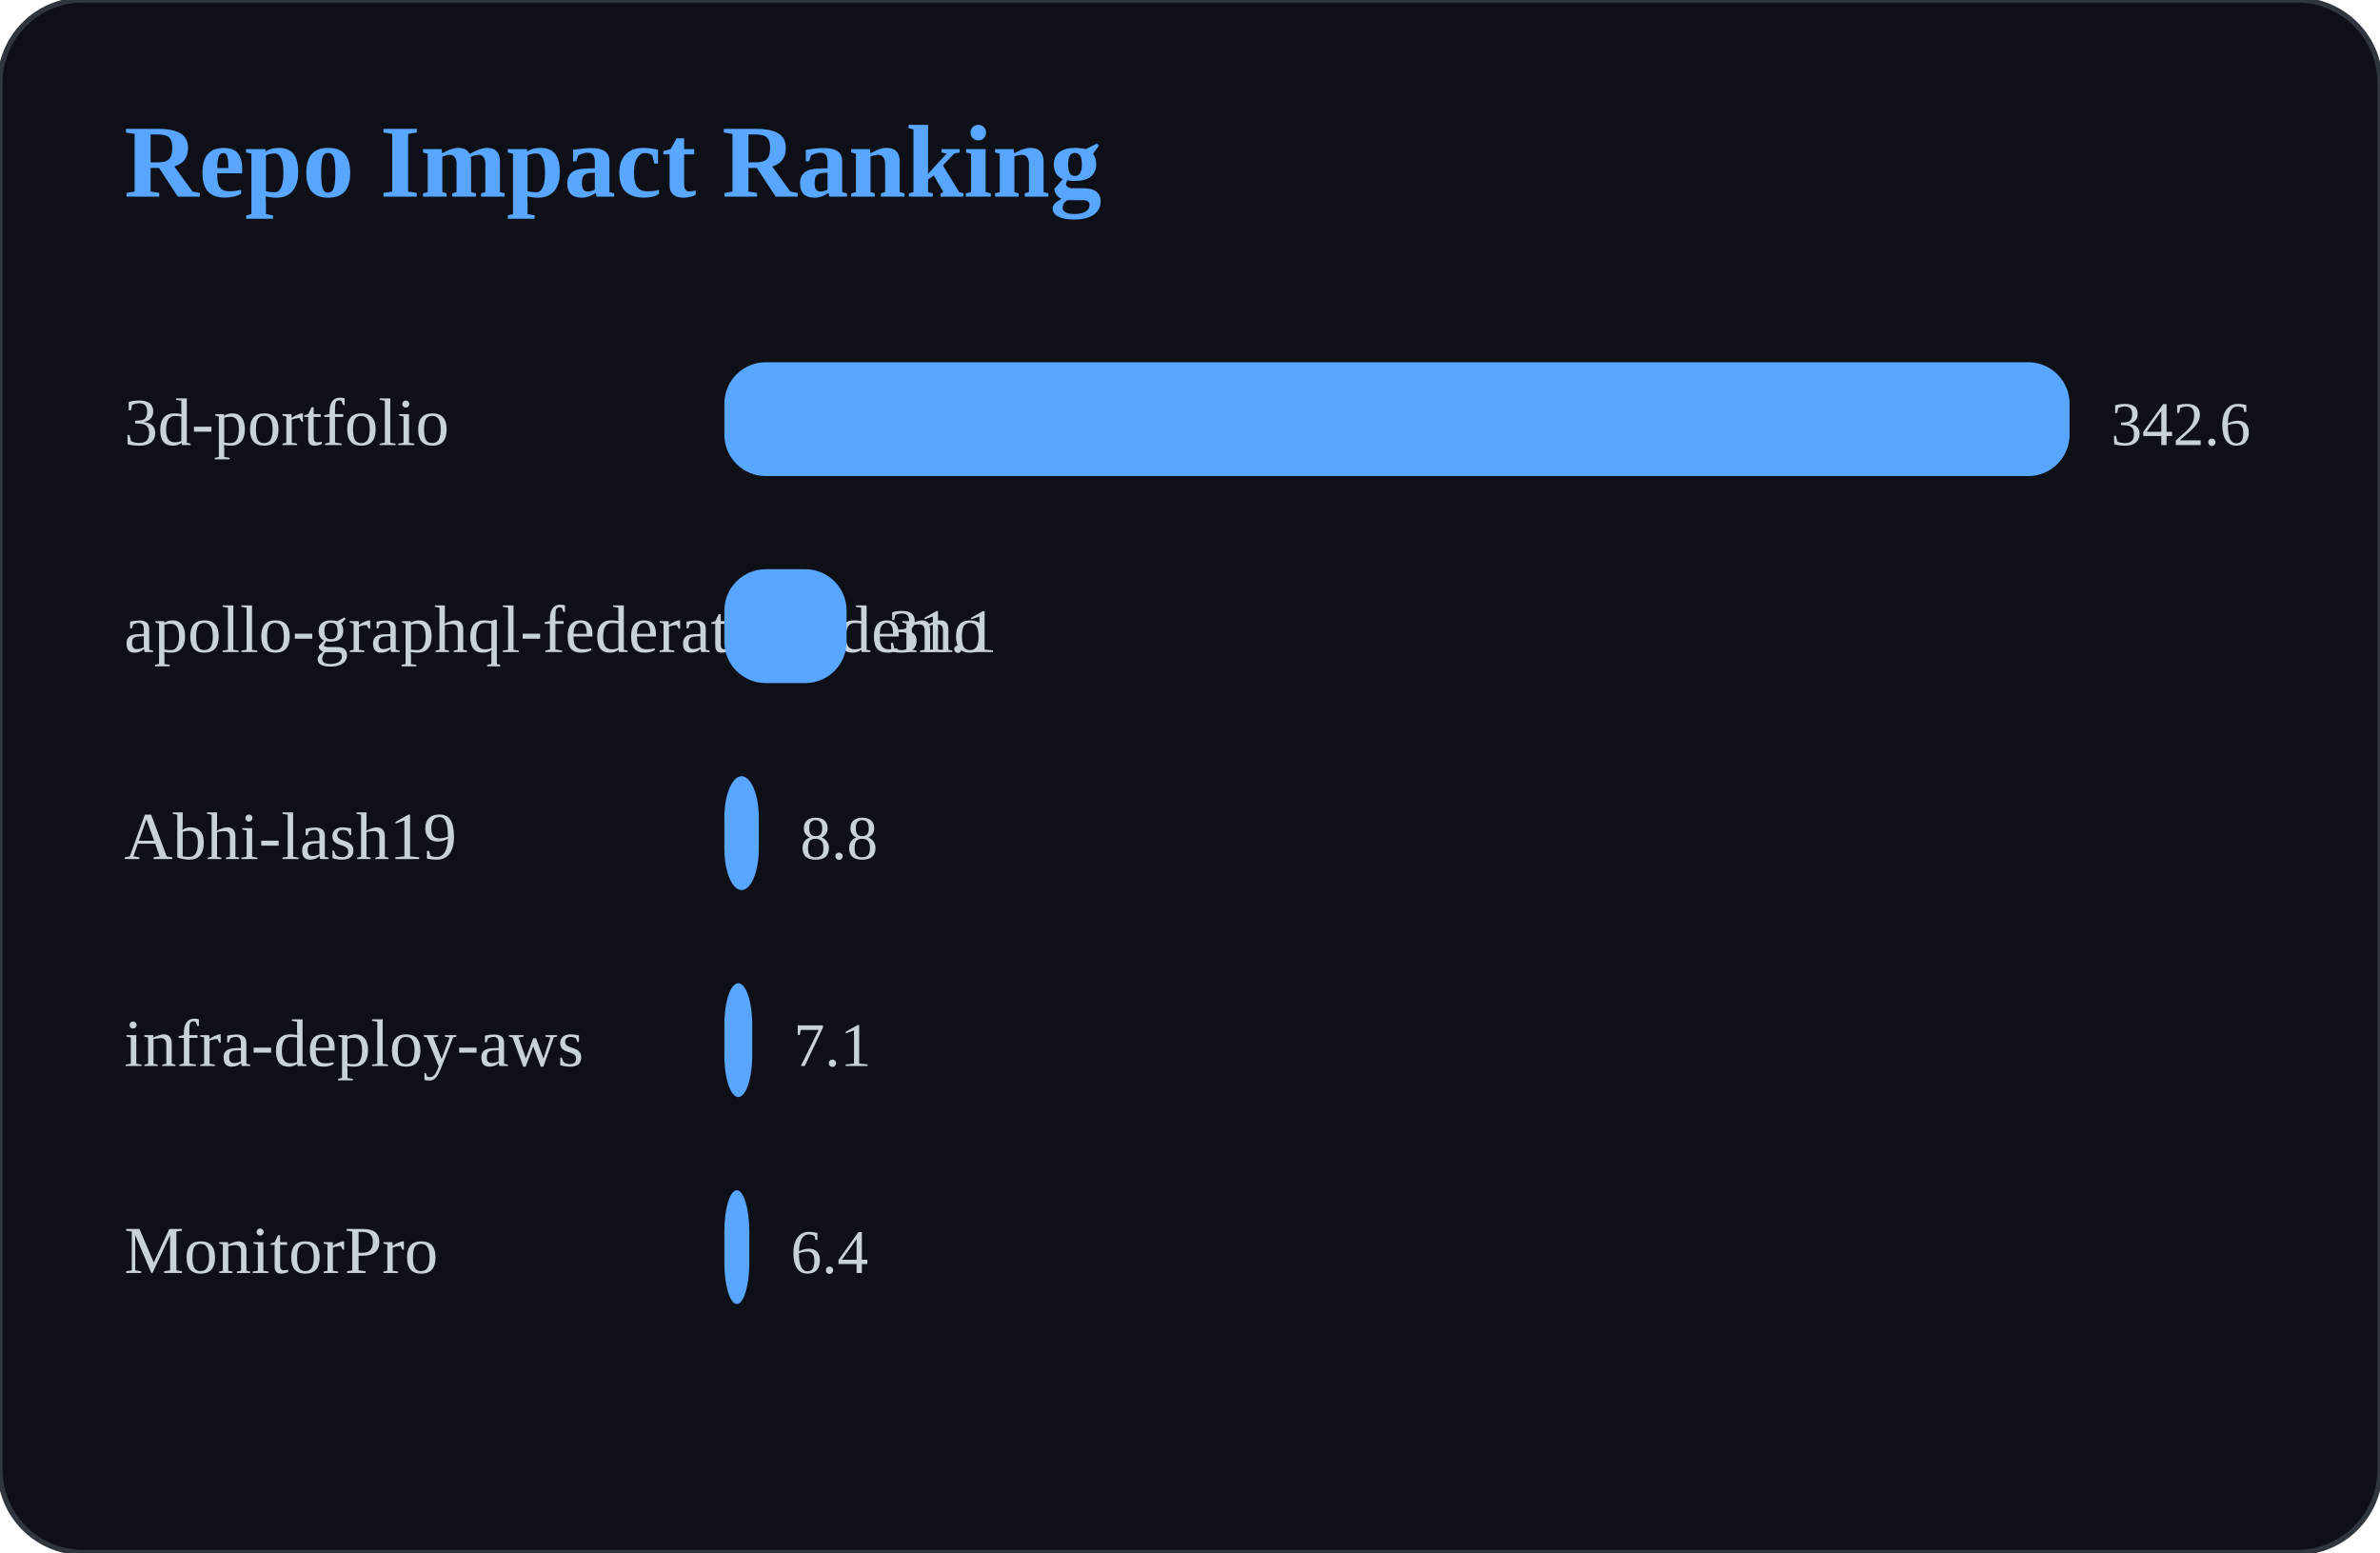
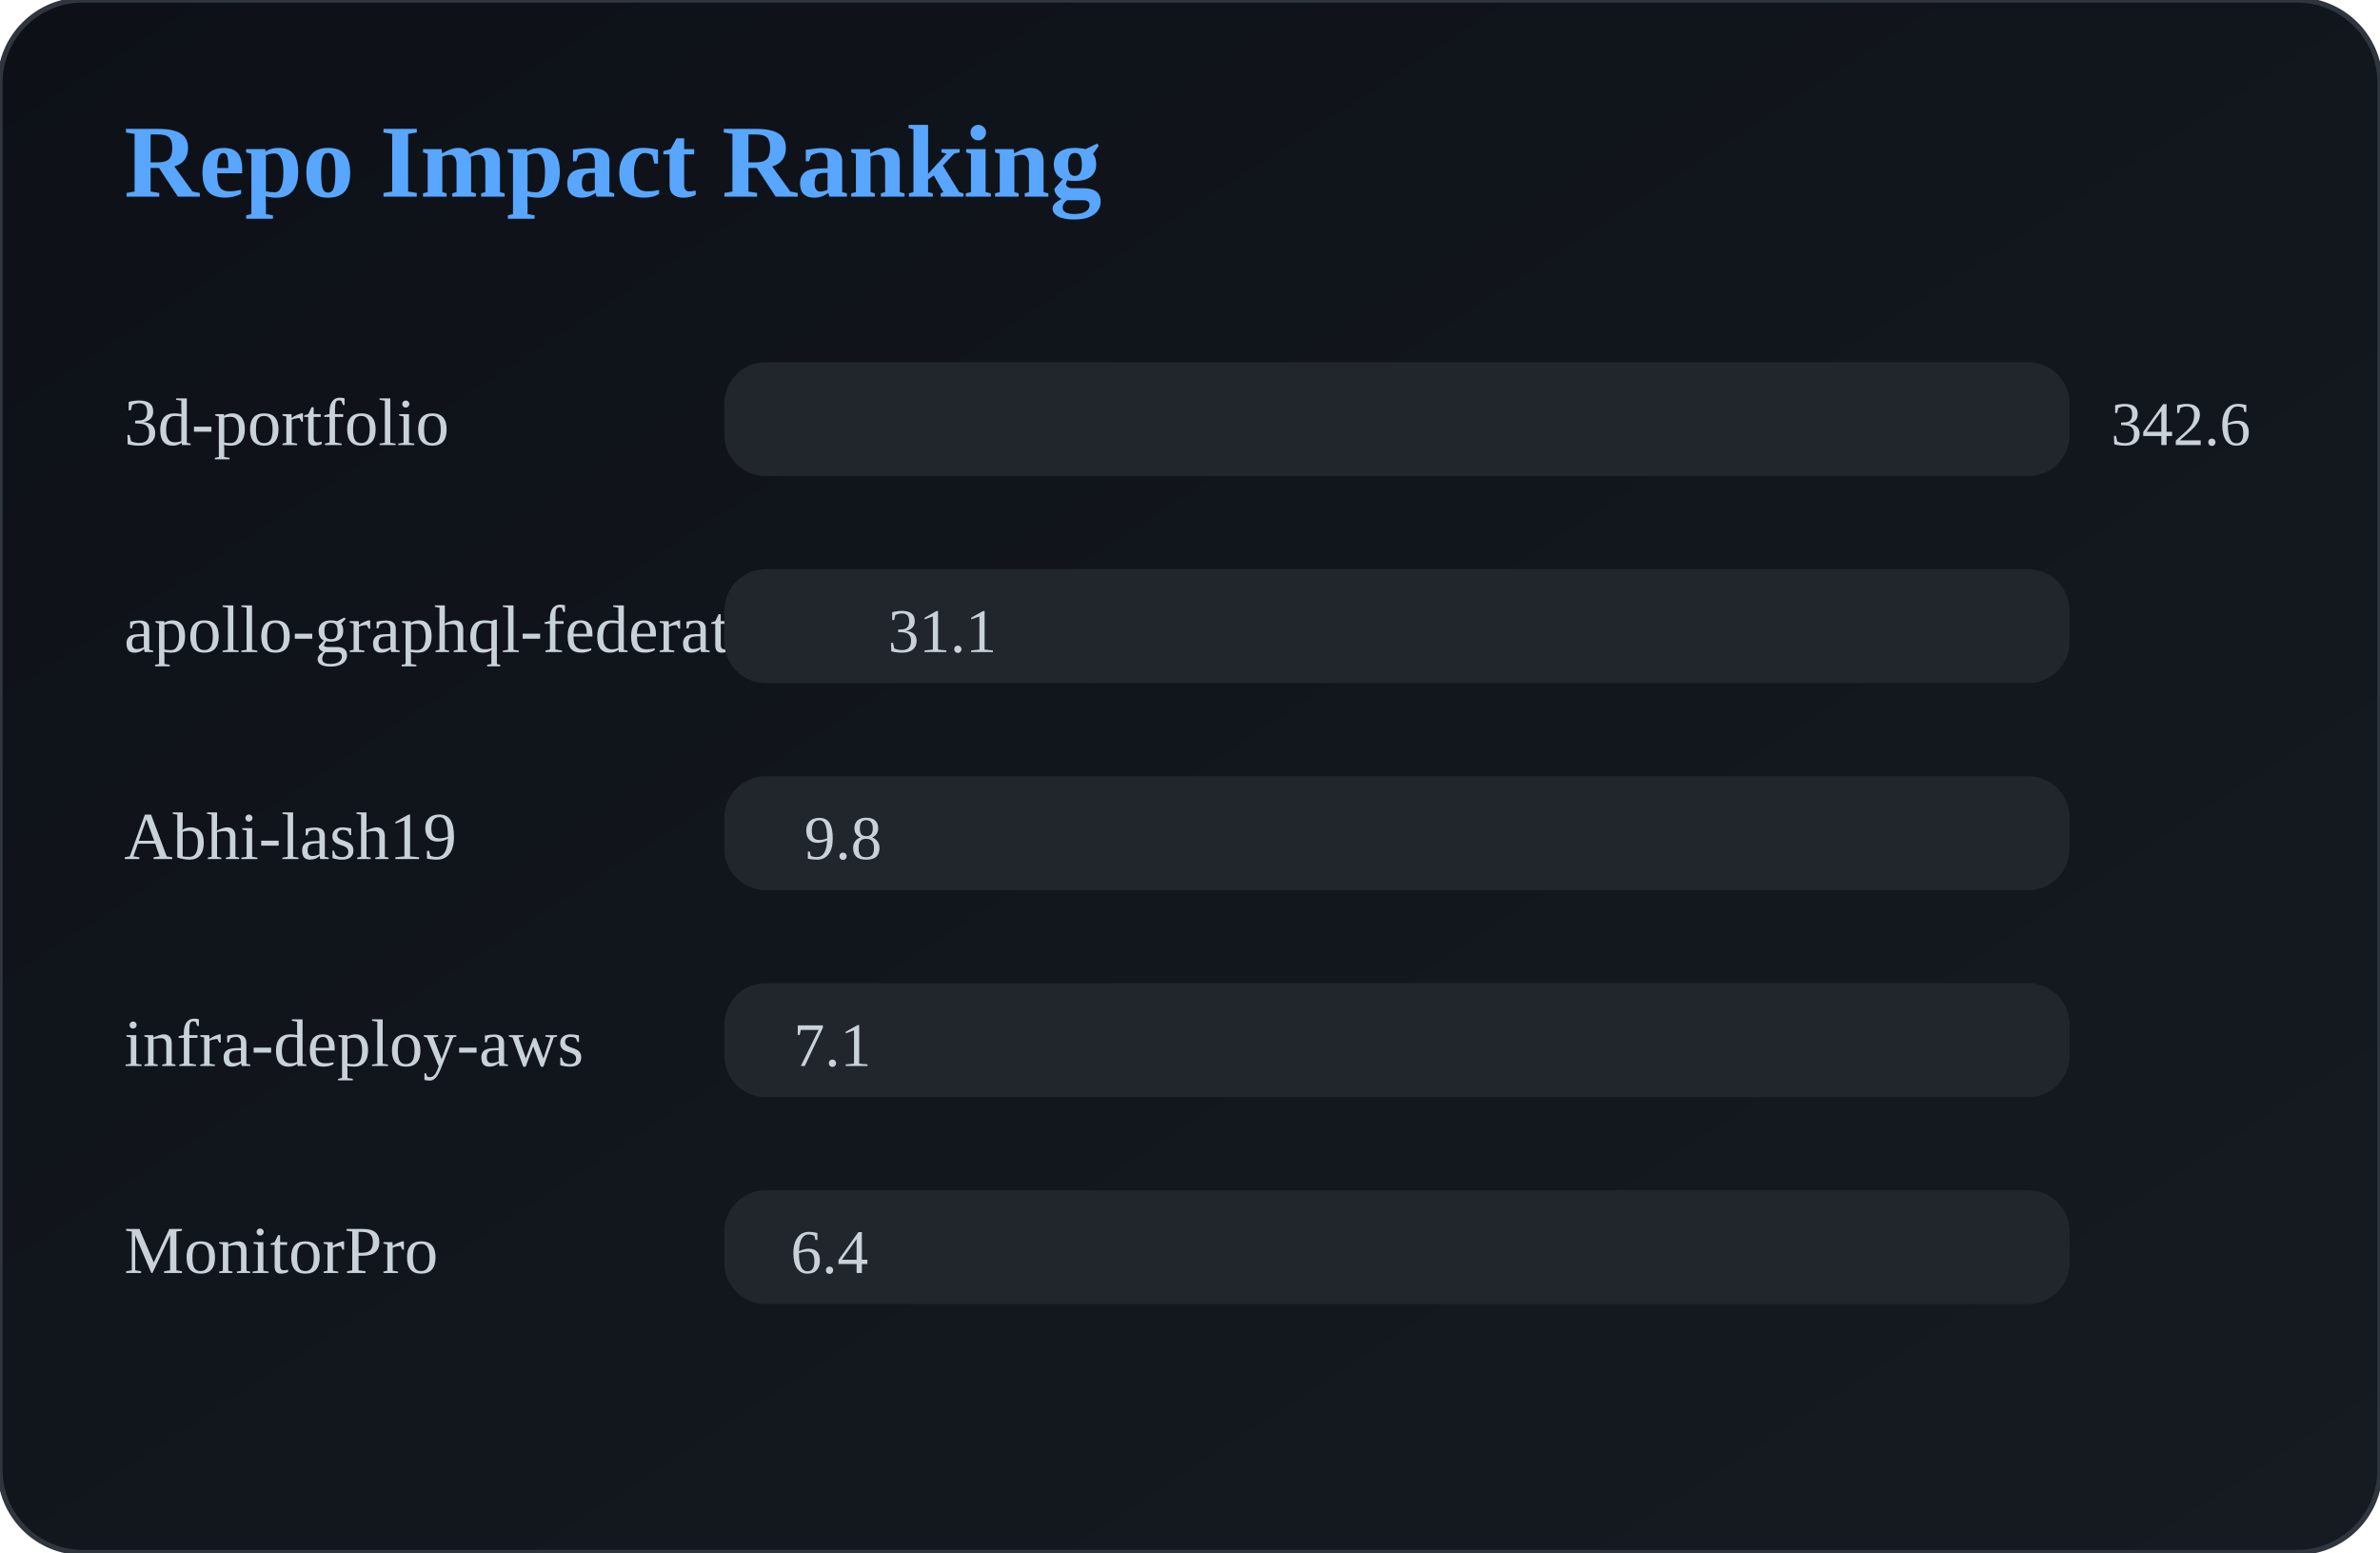
- <svg xmlns="http://www.w3.org/2000/svg" width="100%" viewBox="0 0 460 300" height="300">
-   <rect width="100%" height="100%" rx="16" fill="#0d1117" stroke="#30363d" />
+ <svg xmlns="http://www.w3.org/2000/svg" width="100%" viewBox="0 0 460 300">
+   <defs>
+     <linearGradient id="cardBg" x1="0" y1="0" x2="1" y2="1">
+       <stop offset="0%" stop-color="#0d1117" />
+       <stop offset="100%" stop-color="#161b22" />
+     </linearGradient>
+   </defs>
+   <rect width="100%" height="100%" rx="16" fill="url(#cardBg)" stroke="#30363d" />
  <text x="24" y="38" fill="#58a6ff" font-size="20" font-weight="600">
        Repo Impact Ranking
    </text>
  <text x="24" y="86" fill="#c9d1d9" font-size="13">
                3d-portfolio
            </text>
-   <rect x="140" y="70" width="260" height="22" rx="8" fill="#58a6ff" />
+   <rect x="140" y="70" width="260" height="22" rx="8" fill="#21262d" />
+   <rect x="140" y="70" width="0" height="22" rx="8" fill="#58a6ff">
+     <animate attributeName="width" from="0" to="260" dur="0.8s" fill="freeze" />
+   </rect>
  <text x="408" y="86" fill="#c9d1d9" font-size="12">
                342.6
            </text>
  <text x="24" y="126" fill="#c9d1d9" font-size="13">
                apollo-graphql-federation-demo
            </text>
-   <rect x="140" y="110" width="23.628" height="22" rx="8" fill="#58a6ff" />
+   <rect x="140" y="110" width="260" height="22" rx="8" fill="#21262d" />
+   <rect x="140" y="110" width="0" height="22" rx="8" fill="#58a6ff">
+     <animate attributeName="width" from="0" to="23.628" dur="0.8s" fill="freeze" />
+   </rect>
  <text x="171.628" y="126" fill="#c9d1d9" font-size="12">
                31.1
            </text>
  <text x="24" y="166" fill="#c9d1d9" font-size="13">
                Abhi-lash19
            </text>
-   <rect x="140" y="150" width="6.664" height="22" rx="8" fill="#58a6ff" />
-   <text x="154.664" y="166" fill="#c9d1d9" font-size="12">
-                 8.8
+   <rect x="140" y="150" width="260" height="22" rx="8" fill="#21262d" />
+   <rect x="140" y="150" width="0" height="22" rx="8" fill="#58a6ff">
+     <animate attributeName="width" from="0" to="7.438" dur="0.8s" fill="freeze" />
+   </rect>
+   <text x="155.438" y="166" fill="#c9d1d9" font-size="12">
+                 9.8
            </text>
  <text x="24" y="206" fill="#c9d1d9" font-size="13">
                infra-deploy-aws
            </text>
-   <rect x="140" y="190" width="5.389" height="22" rx="8" fill="#58a6ff" />
+   <rect x="140" y="190" width="260" height="22" rx="8" fill="#21262d" />
+   <rect x="140" y="190" width="0" height="22" rx="8" fill="#58a6ff">
+     <animate attributeName="width" from="0" to="5.389" dur="0.8s" fill="freeze" />
+   </rect>
  <text x="153.389" y="206" fill="#c9d1d9" font-size="12">
                7.1
            </text>
  <text x="24" y="246" fill="#c9d1d9" font-size="13">
                MonitorPro
            </text>
-   <rect x="140" y="230" width="4.827" height="22" rx="8" fill="#58a6ff" />
+   <rect x="140" y="230" width="260" height="22" rx="8" fill="#21262d" />
+   <rect x="140" y="230" width="0" height="22" rx="8" fill="#58a6ff">
+     <animate attributeName="width" from="0" to="4.827" dur="0.8s" fill="freeze" />
+   </rect>
  <text x="152.827" y="246" fill="#c9d1d9" font-size="12">
                6.4
            </text>
</svg>
